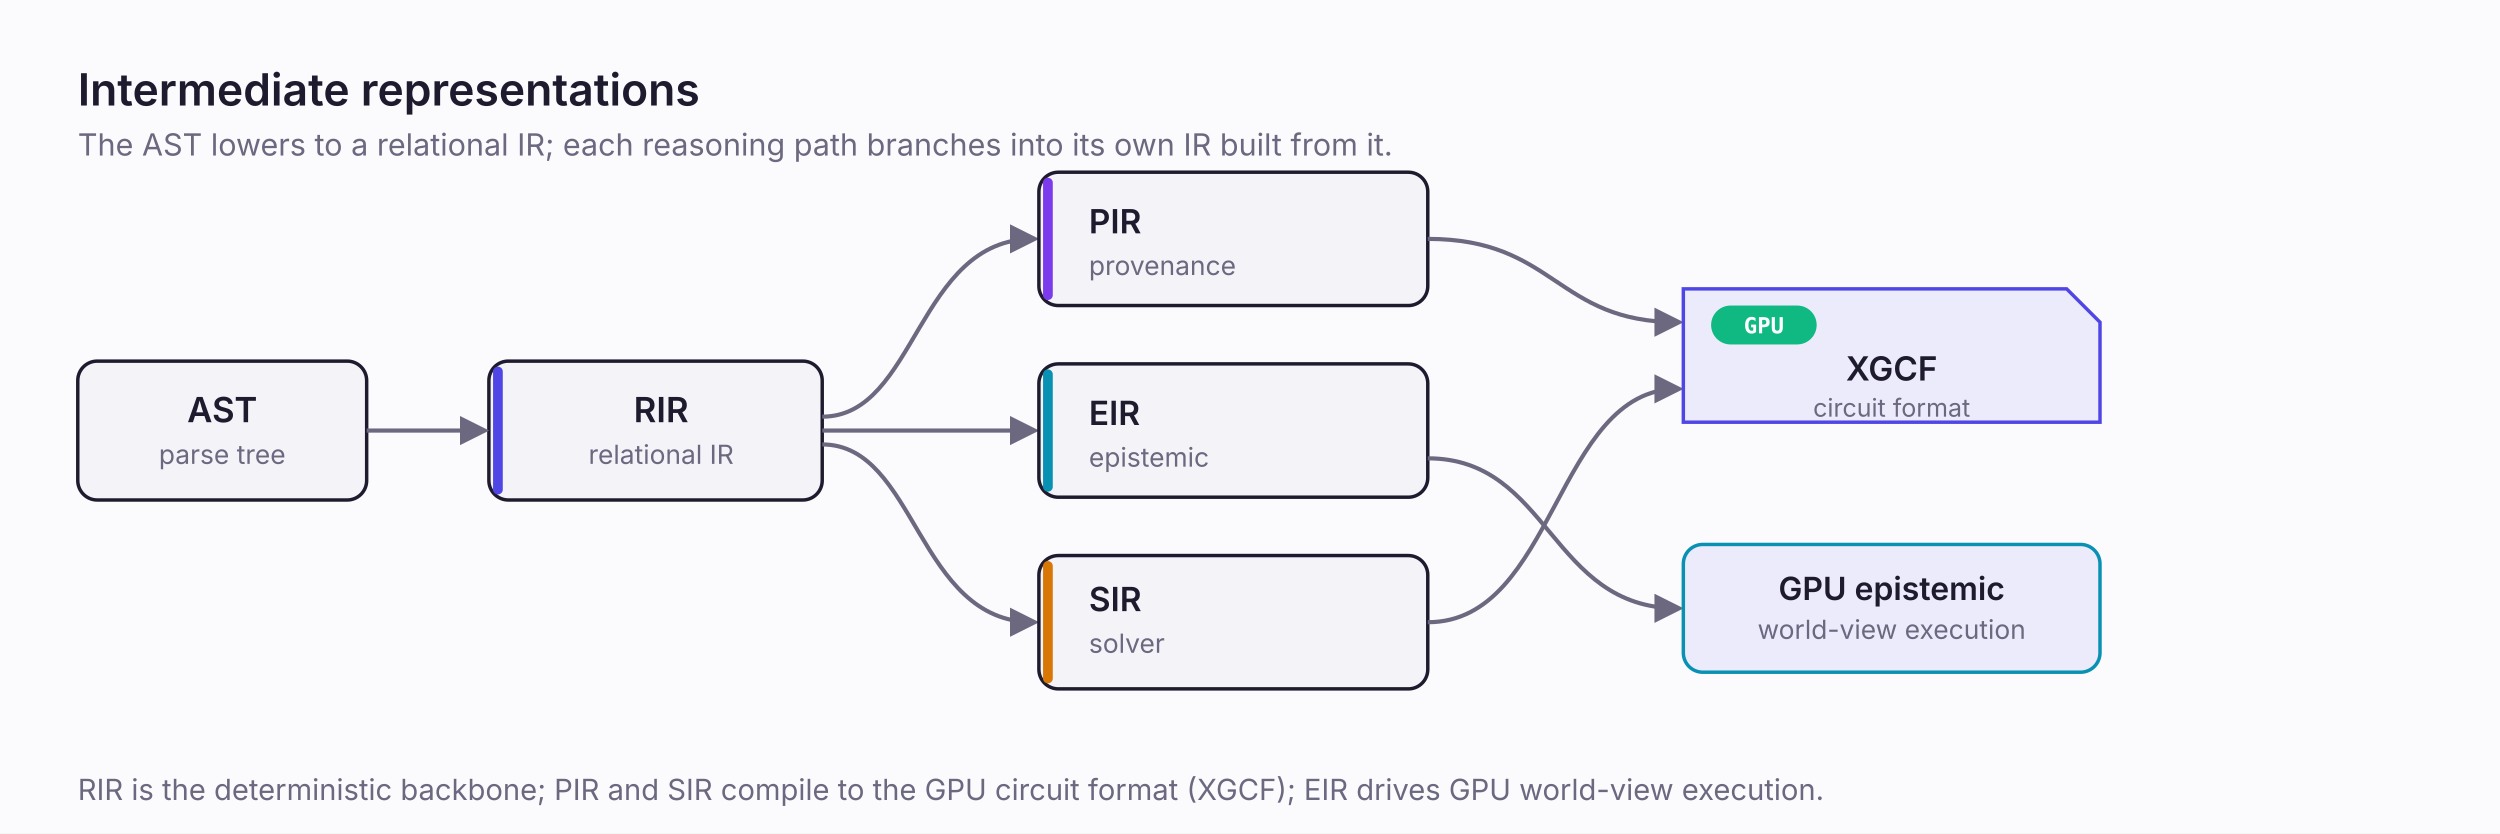
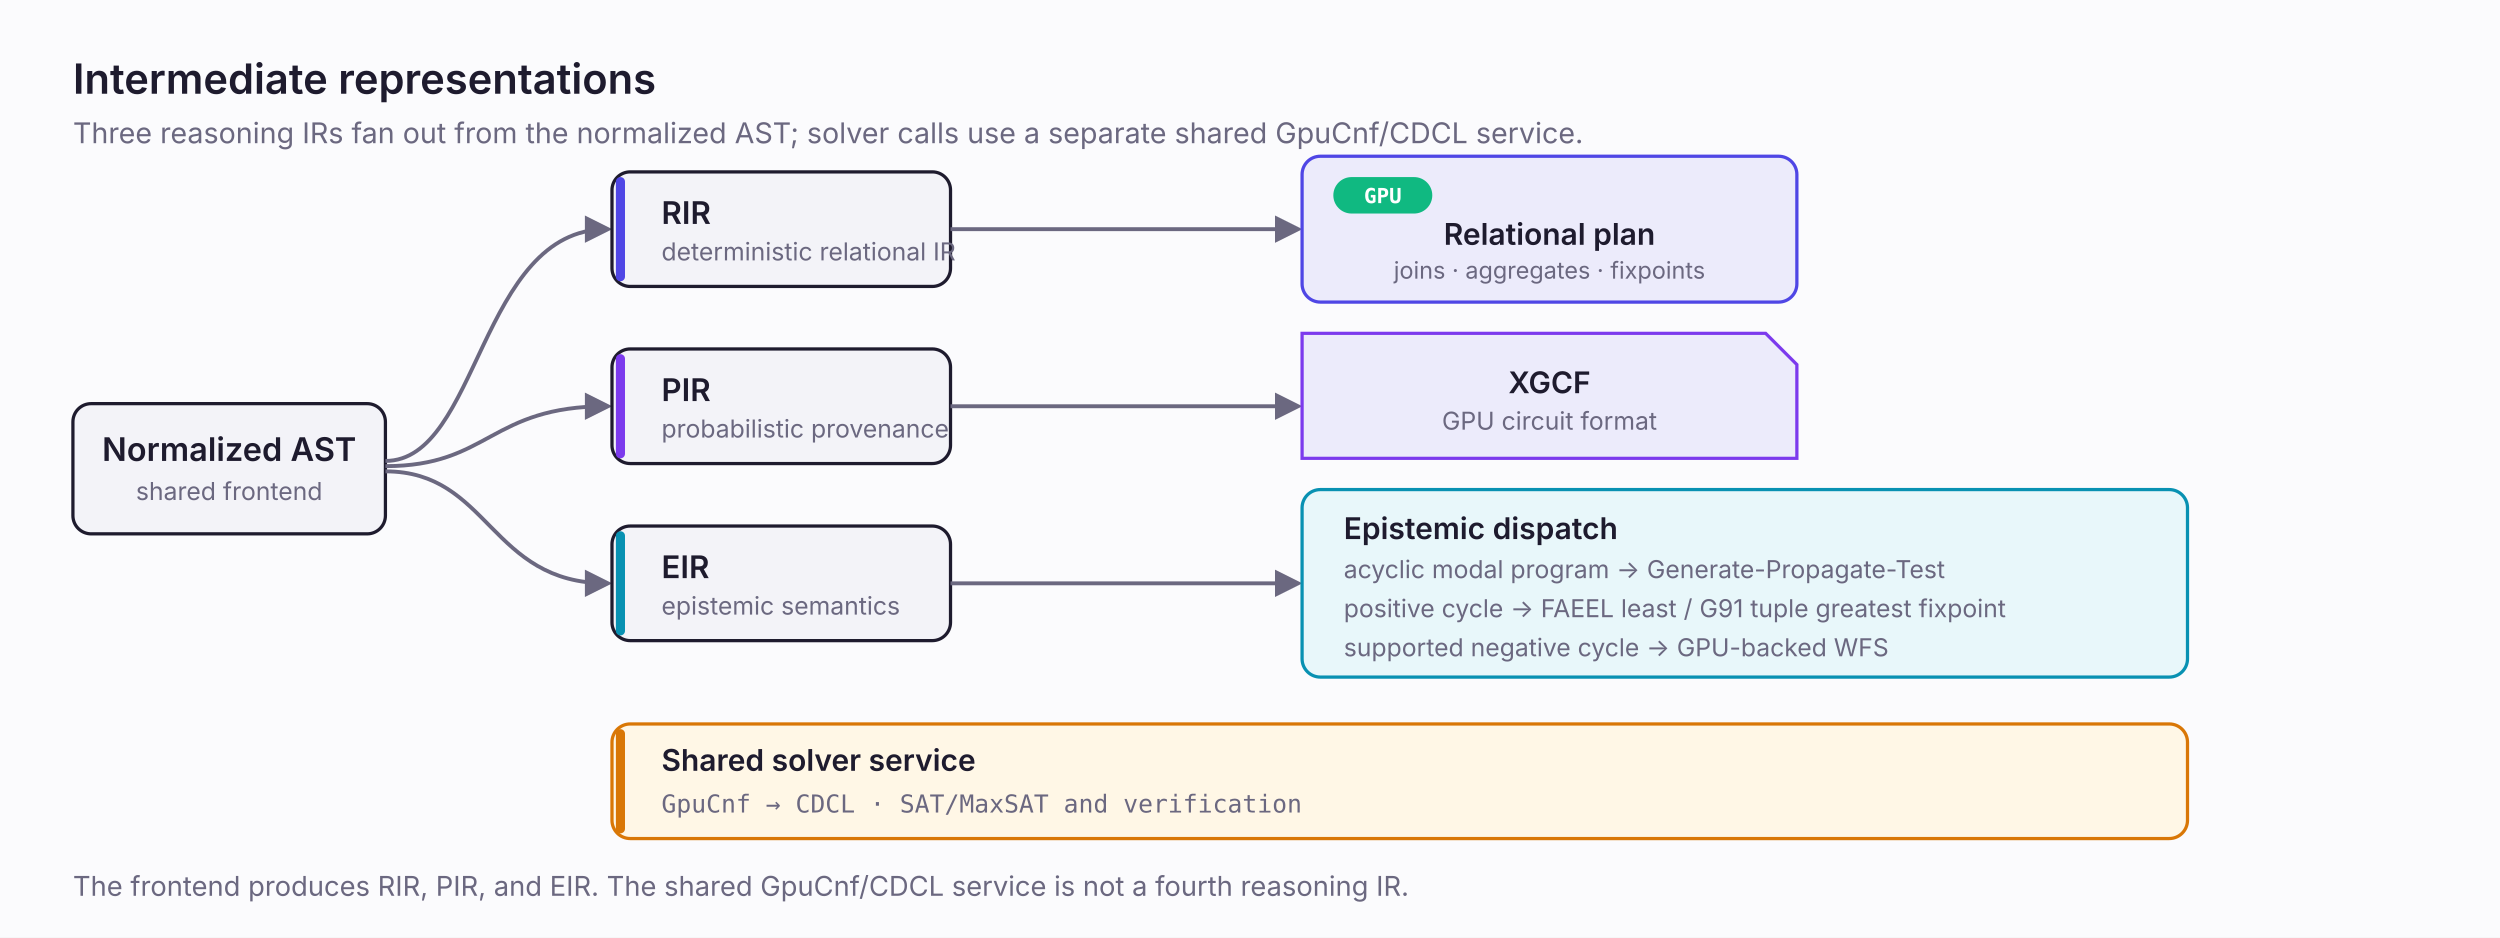
- <svg xmlns="http://www.w3.org/2000/svg" viewBox="0 0 900 300" font-family="Inter, system-ui, sans-serif">
-   <rect width="900" height="300" fill="#FBFBFD" />
+ <svg xmlns="http://www.w3.org/2000/svg" viewBox="0 0 960 360" font-family="Inter, system-ui, sans-serif">
+   <rect width="960" height="360" fill="#FBFBFD" />
  <defs>
-     <marker id="ai" viewBox="0 0 10 10" refX="8" refY="5" markerWidth="7" markerHeight="7" orient="auto-start-reverse">
+     <marker id="arrow-light" viewBox="0 0 10 10" refX="8" refY="5" markerWidth="7" markerHeight="7" orient="auto-start-reverse">
      <path d="M0,0 L10,5 L0,10 z" fill="#6B6880" />
    </marker>
  </defs>
-   <text x="28" y="38" font-size="16" font-weight="600" fill="#1E1B2E">Intermediate representations</text>
-   <text x="28" y="56" font-size="11" fill="#6B6880">The AST lowers to a relational IR; each reasoning path branches into its own IR built from it.</text>
-   <rect x="28" y="130" width="104" height="50" rx="7" fill="#F3F3F8" stroke="#1E1B2E" stroke-width="1.25" />
-   <text x="80" y="152" text-anchor="middle" font-size="12.5" font-weight="600" fill="#1E1B2E">AST</text>
-   <text x="80" y="167" text-anchor="middle" font-size="9.5" fill="#6B6880">parse tree</text>
-   <rect x="176" y="130" width="120" height="50" rx="7" fill="#F3F3F8" stroke="#1E1B2E" stroke-width="1.25" />
-   <rect x="177.5" y="132" width="3.5" height="46" rx="1.75" fill="#4F46E5" />
-   <text x="238" y="152" text-anchor="middle" font-size="12.5" font-weight="600" fill="#1E1B2E">RIR</text>
-   <text x="238" y="167" text-anchor="middle" font-size="9.5" fill="#6B6880">relational IR</text>
-   <path d="M132,155 H174" stroke="#6B6880" stroke-width="1.5" fill="none" marker-end="url(#ai)" />
-   <g stroke="#6B6880" stroke-width="1.5" fill="none" marker-end="url(#ai)">
-     <path d="M296,150 C330,150 330,86 372,86" />
-     <path d="M296,155 H372" />
-     <path d="M296,160 C330,160 330,224 372,224" />
+   <text x="28" y="36" font-size="16" font-weight="600" fill="#1E1B2E">Intermediate representations</text>
+   <text x="28" y="55" font-size="11" fill="#6B6880">Three reasoning IRs fan out from the normalized AST; solver calls use a separate shared GpuCnf/CDCL service.</text>
+   <rect x="28" y="155" width="120" height="50" rx="7" fill="#F3F3F8" stroke="#1E1B2E" stroke-width="1.25" />
+   <text x="88" y="177" text-anchor="middle" font-size="12.5" font-weight="600" fill="#1E1B2E">Normalized AST</text>
+   <text x="88" y="192" text-anchor="middle" font-size="9.5" fill="#6B6880">shared frontend</text>
+   <g stroke="#6B6880" stroke-width="1.5" fill="none" marker-end="url(#arrow-light)">
+     <path d="M148,177 C184,177 184,88 233,88" />
+     <path d="M148,179 C188,179 188,156 233,156" />
+     <path d="M148,181 C188,181 188,224 233,224" />
  </g>
-   <rect x="374" y="62" width="140" height="48" rx="7" fill="#F3F3F8" stroke="#1E1B2E" stroke-width="1.25" />
-   <rect x="375.5" y="64" width="3.5" height="44" rx="1.75" fill="#7C3AED" />
-   <text x="392" y="84" font-size="12" font-weight="600" fill="#1E1B2E">PIR</text>
-   <text x="392" y="99" font-size="9.5" fill="#6B6880">provenance</text>
-   <rect x="374" y="131" width="140" height="48" rx="7" fill="#F3F3F8" stroke="#1E1B2E" stroke-width="1.25" />
-   <rect x="375.5" y="133" width="3.5" height="44" rx="1.75" fill="#0891B2" />
-   <text x="392" y="153" font-size="12" font-weight="600" fill="#1E1B2E">EIR</text>
-   <text x="392" y="168" font-size="9.5" fill="#6B6880">epistemic</text>
-   <rect x="374" y="200" width="140" height="48" rx="7" fill="#F3F3F8" stroke="#1E1B2E" stroke-width="1.25" />
-   <rect x="375.5" y="202" width="3.5" height="44" rx="1.75" fill="#D97706" />
-   <text x="392" y="220" font-size="12" font-weight="600" fill="#1E1B2E">SIR</text>
-   <text x="392" y="235" font-size="9.5" fill="#6B6880">solver</text>
-   <g stroke="#6B6880" stroke-width="1.5" fill="none" marker-end="url(#ai)">
-     <path d="M514,86 C560,86 560,116 604,116" />
-     <path d="M514,224 C560,224 560,140 604,140" />
-     <path d="M514,165 C558,165 558,219 604,219" />
+   <rect x="235" y="66" width="130" height="44" rx="7" fill="#F3F3F8" stroke="#1E1B2E" stroke-width="1.25" />
+   <rect x="236.5" y="68" width="3.5" height="40" rx="1.75" fill="#4F46E5" />
+   <text x="254" y="86" font-size="12" font-weight="600" fill="#1E1B2E">RIR</text>
+   <text x="254" y="100" font-size="9.5" fill="#6B6880">deterministic relational IR</text>
+   <rect x="235" y="134" width="130" height="44" rx="7" fill="#F3F3F8" stroke="#1E1B2E" stroke-width="1.25" />
+   <rect x="236.5" y="136" width="3.5" height="40" rx="1.75" fill="#7C3AED" />
+   <text x="254" y="154" font-size="12" font-weight="600" fill="#1E1B2E">PIR</text>
+   <text x="254" y="168" font-size="9.5" fill="#6B6880">probabilistic provenance</text>
+   <rect x="235" y="202" width="130" height="44" rx="7" fill="#F3F3F8" stroke="#1E1B2E" stroke-width="1.25" />
+   <rect x="236.5" y="204" width="3.5" height="40" rx="1.75" fill="#0891B2" />
+   <text x="254" y="222" font-size="12" font-weight="600" fill="#1E1B2E">EIR</text>
+   <text x="254" y="236" font-size="9.5" fill="#6B6880">epistemic semantics</text>
+   <g stroke="#6B6880" stroke-width="1.5" fill="none" marker-end="url(#arrow-light)">
+     <path d="M365,88 H498" />
+     <path d="M365,156 H498" />
+     <path d="M365,224 H498" />
  </g>
-   <path d="M606,104 H744 L756,116 V152 H606 Z" fill="#ECEBFB" stroke="#4F46E5" stroke-width="1.25" />
-   <rect x="616" y="110" width="38" height="14" rx="7" fill="#10B981" />
-   <text x="635" y="120" text-anchor="middle" font-size="8" font-weight="600" fill="#FFFFFF" font-family="'JetBrains Mono','SF Mono',ui-monospace,Menlo,monospace">GPU</text>
-   <text x="681" y="137" text-anchor="middle" font-size="12" font-weight="600" fill="#1E1B2E">XGCF</text>
-   <text x="681" y="150" text-anchor="middle" font-size="9" fill="#6B6880">circuit format</text>
-   <rect x="606" y="196" width="150" height="46" rx="7" fill="#ECEBFB" stroke="#0891B2" stroke-width="1.25" />
-   <text x="681" y="216" text-anchor="middle" font-size="11.5" font-weight="600" fill="#1E1B2E">GPU epistemic</text>
-   <text x="681" y="230" text-anchor="middle" font-size="9.5" fill="#6B6880">world-view execution</text>
-   <text x="28" y="288" font-size="10.5" fill="#6B6880">RIR is the deterministic backbone; PIR and SIR compile to the GPU circuit format (XGCF); EIR drives GPU world-view execution.</text>
+   <rect x="500" y="60" width="190" height="56" rx="7" fill="#ECEBFB" stroke="#4F46E5" stroke-width="1.25" />
+   <rect x="512" y="68" width="38" height="14" rx="7" fill="#10B981" />
+   <text x="531" y="78" text-anchor="middle" font-size="8" font-weight="600" fill="#FFFFFF" font-family="'JetBrains Mono','SF Mono',ui-monospace,Menlo,monospace">GPU</text>
+   <text x="595" y="94" text-anchor="middle" font-size="11.5" font-weight="600" fill="#1E1B2E">Relational plan</text>
+   <text x="595" y="107" text-anchor="middle" font-size="9" fill="#6B6880">joins · aggregates · fixpoints</text>
+   <path d="M500,128 H678 L690,140 V176 H500 Z" fill="#ECEBFB" stroke="#7C3AED" stroke-width="1.25" />
+   <text x="595" y="151" text-anchor="middle" font-size="11.5" font-weight="600" fill="#1E1B2E">XGCF</text>
+   <text x="595" y="165" text-anchor="middle" font-size="9.5" fill="#6B6880">GPU circuit format</text>
+   <rect x="500" y="188" width="340" height="72" rx="7" fill="#E8F7FA" stroke="#0891B2" stroke-width="1.25" />
+   <text x="516" y="207" font-size="11.5" font-weight="600" fill="#1E1B2E">Epistemic dispatch</text>
+   <text x="516" y="222" font-size="9.5" fill="#6B6880">acyclic modal program → Generate-Propagate-Test</text>
+   <text x="516" y="237" font-size="9.5" fill="#6B6880">positive cycle → FAEEL least / G91 tuple greatest fixpoint</text>
+   <text x="516" y="252" font-size="9.5" fill="#6B6880">supported negative cycle → GPU-backed WFS</text>
+   <rect x="235" y="278" width="605" height="44" rx="7" fill="#FFF7E6" stroke="#D97706" stroke-width="1.25" />
+   <rect x="236.5" y="280" width="3.5" height="40" rx="1.75" fill="#D97706" />
+   <text x="254" y="296" font-size="11.5" font-weight="600" fill="#1E1B2E">Shared solver service</text>
+   <text x="254" y="312" font-size="9.5" fill="#6B6880" font-family="'JetBrains Mono','SF Mono',ui-monospace,Menlo,monospace">GpuCnf → CDCL · SAT/MaxSAT and verification</text>
+   <text x="28" y="344" font-size="10.5" fill="#6B6880">The frontend produces RIR, PIR, and EIR. The shared GpuCnf/CDCL service is not a fourth reasoning IR.</text>
</svg>
